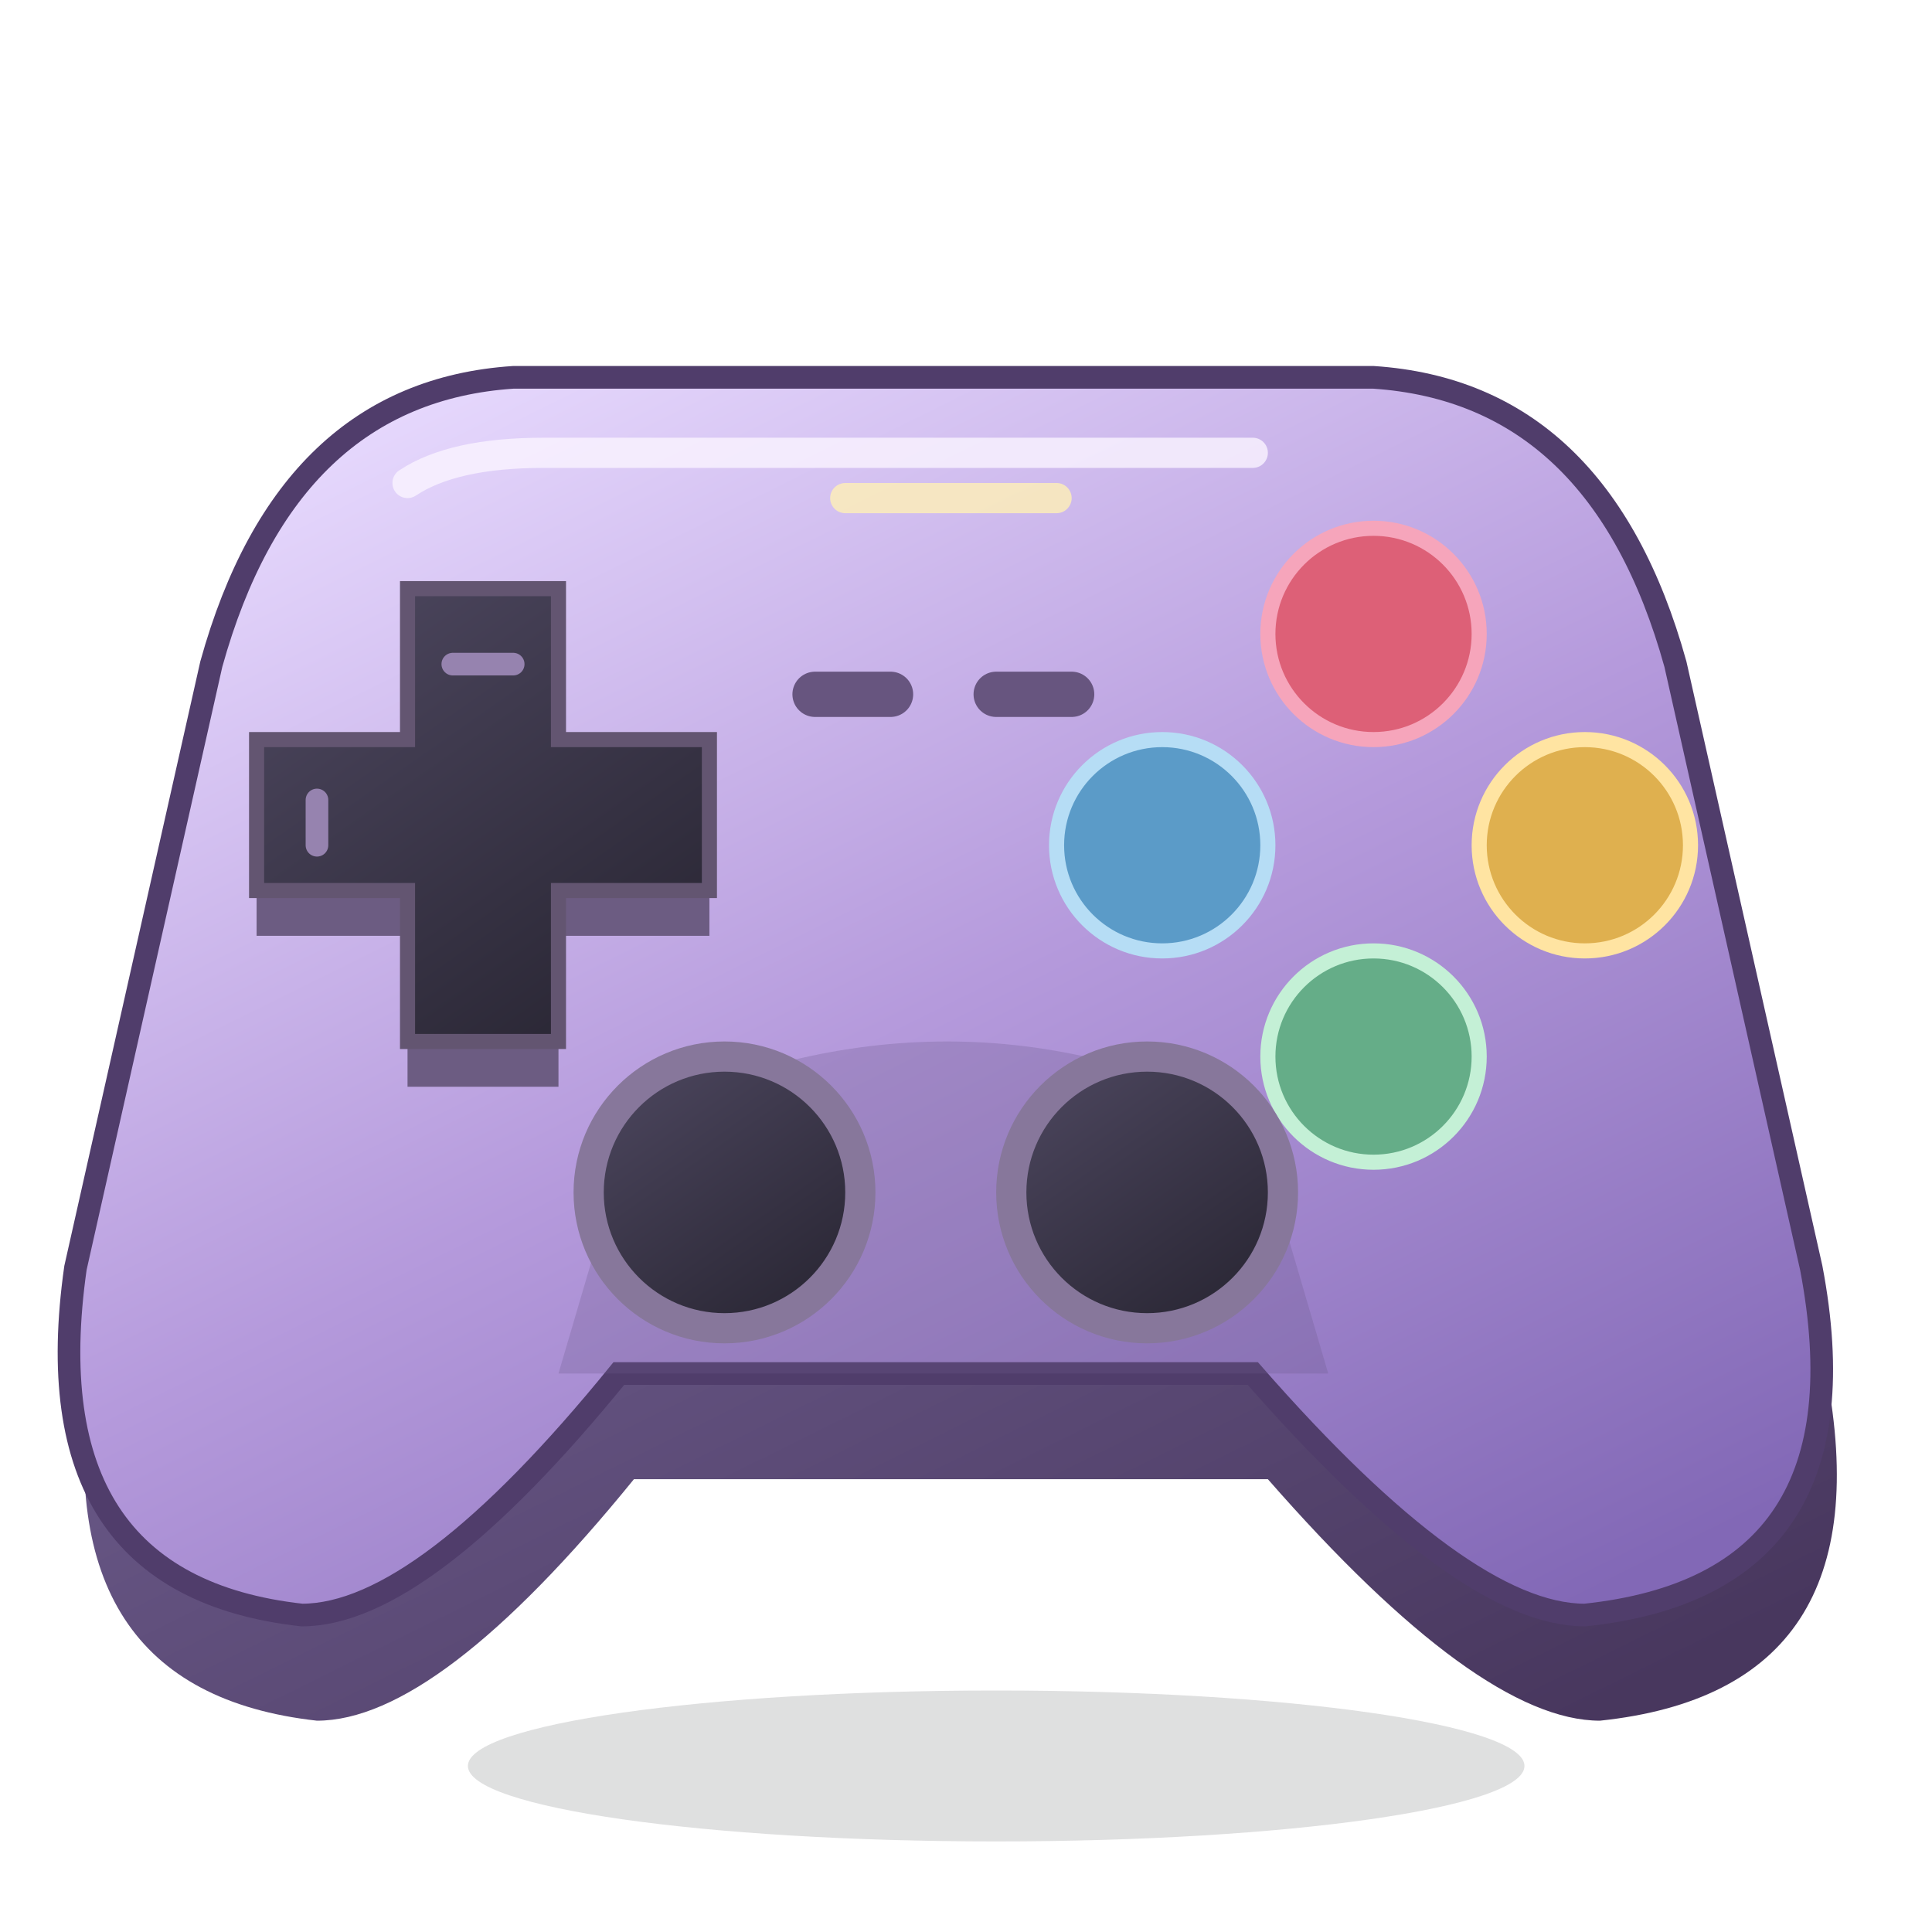
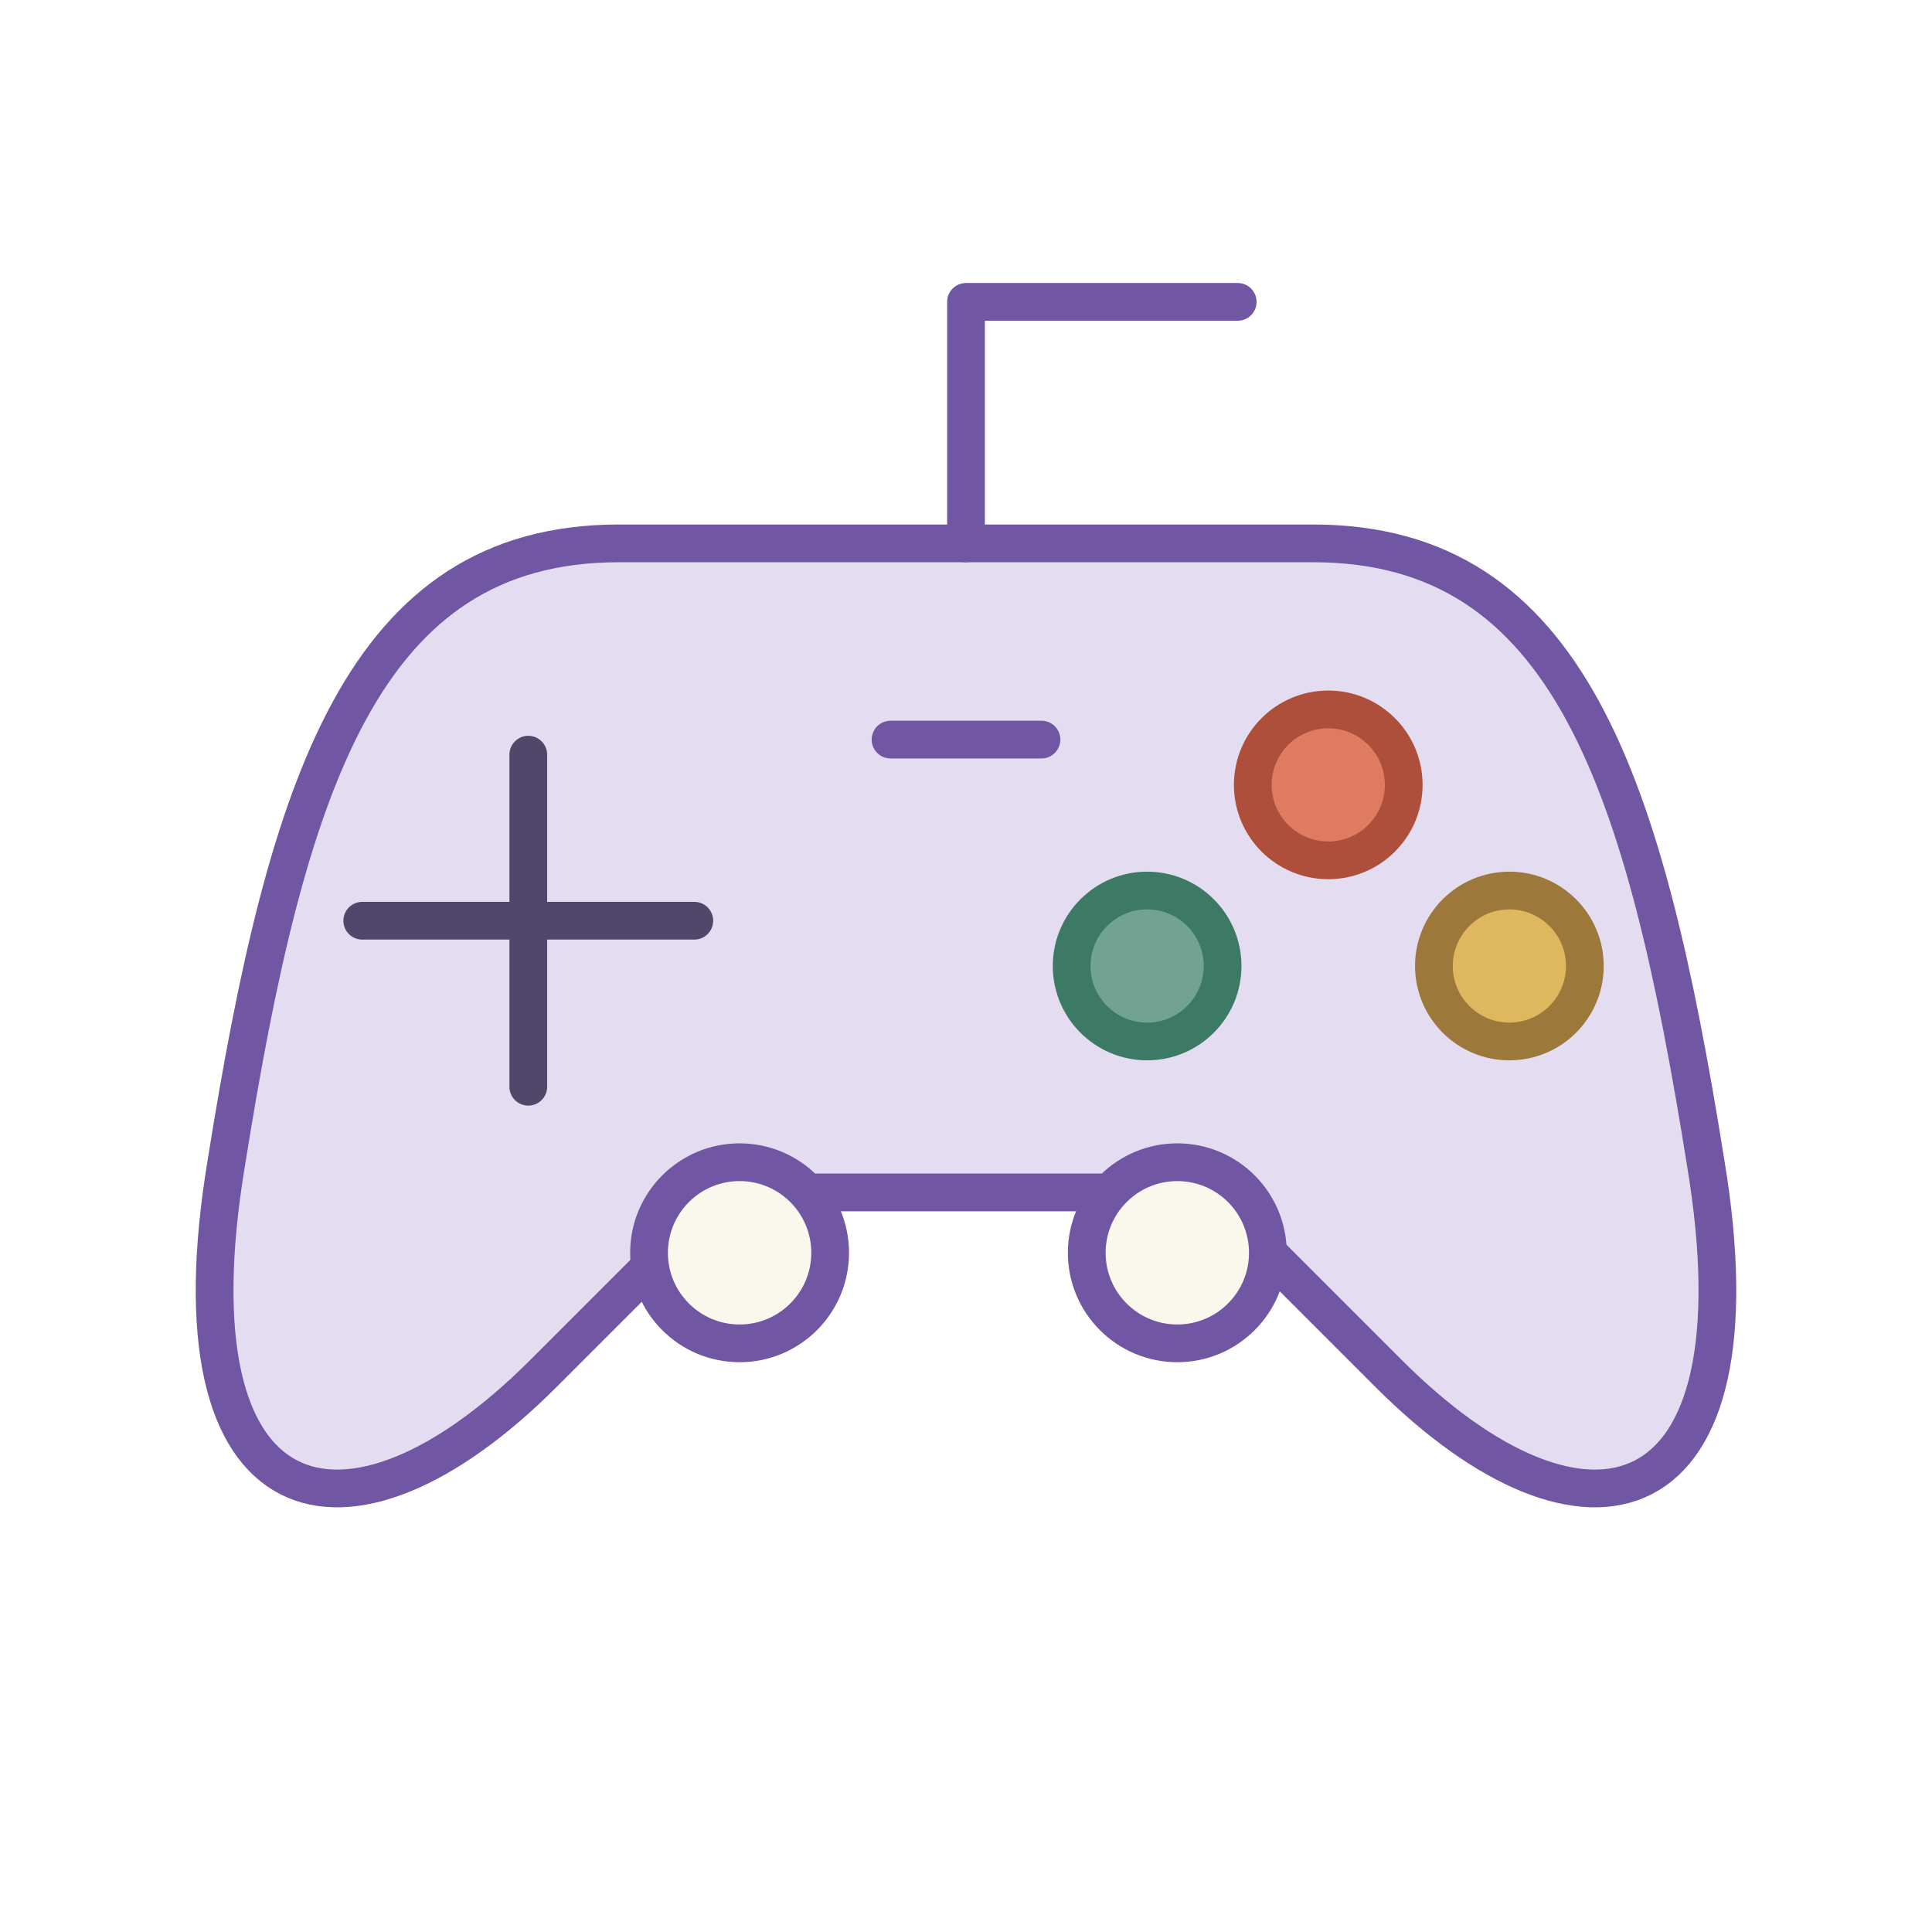
- <svg xmlns="http://www.w3.org/2000/svg" viewBox="0 0 128 128" fill="none">
-   <defs>
-     <linearGradient id="body" x1=".15" y1="0" x2=".85" y2="1">
-       <stop offset="0.000" stop-color="#e9dcff" />
-       <stop offset="0.500" stop-color="#b59adc" />
-       <stop offset="1.000" stop-color="#8268b6" />
-     </linearGradient>
-     <linearGradient id="edge" x1=".15" y1="0" x2=".85" y2="1">
-       <stop offset="0.000" stop-color="#8170a5" />
-       <stop offset="1.000" stop-color="#48375e" />
-     </linearGradient>
-     <linearGradient id="dark" x1=".15" y1="0" x2=".85" y2="1">
-       <stop offset="0.000" stop-color="#4c465e" />
-       <stop offset="1.000" stop-color="#282532" />
-     </linearGradient>
-   </defs>
-   <ellipse cx="66" cy="117" rx="35" ry="5" fill="#0a0c10" opacity=".13" />
-   <path d="M35 32q-15 1-20 19L6 91q-3 21 15 23 8 0 21-16h42q14 16 22 16 19-2 15-23l-9-40q-5-18-20-19Z" fill="url(#edge)" />
-   <path d="M34 25q-15 1-20 19L5 84q-3 21 15 23 8 0 21-16h42q14 16 22 16 19-2 15-23l-9-40q-5-18-20-19Z" fill="url(#body)" stroke="#503d6b" stroke-width="1.5" />
-   <path d="M27 32q3-2 9-2h47" stroke="#faf4ff" stroke-width="2" stroke-linecap="round" opacity=".8" />
-   <path d="M42 74q21-10 41 0l5 17H37Z" fill="#6d5b8b" opacity=".28" />
-   <path d="M27 42h10v10h10v10H37v10H27V62H17V52h10Z" fill="#6c5c82" />
-   <path d="M27 39h10v10h10v10H37v10H27V59H17V49h10Z" fill="url(#dark)" stroke="#635571" />
-   <path d="M30 44h4M21 53v3" stroke="#9683af" stroke-width="1.5" stroke-linecap="round" />
-   <circle cx="91" cy="42" r="7" fill="#dd6077" stroke="#f6a5bb" />
-   <circle cx="105" cy="56" r="7" fill="#dfb04f" stroke="#ffe4a2" />
-   <circle cx="77" cy="56" r="7" fill="#5b9bc8" stroke="#b6ddf5" />
-   <circle cx="91" cy="70" r="7" fill="#65ad88" stroke="#c4f0d6" />
-   <circle cx="48" cy="79" r="9" fill="url(#dark)" stroke="#87779b" stroke-width="2" />
-   <circle cx="76" cy="79" r="9" fill="url(#dark)" stroke="#87779b" stroke-width="2" />
-   <path d="M54 46h5m7 0h5" stroke="#67557f" stroke-width="3" stroke-linecap="round" />
-   <path d="M56 33h14" stroke="#fff0b6" stroke-width="2" stroke-linecap="round" opacity=".8" />
+ <svg xmlns="http://www.w3.org/2000/svg" viewBox="0 0 128 128" fill="none" stroke="#7056a3" stroke-width="2.5" stroke-linecap="round" stroke-linejoin="round">
+   <path d="M41 36h46c17 0 22 16 26 41 4 24-8 27-21 14l-12-12H48L36 91C23 104 11 101 15 77c4-25 9-41 26-41Z" fill="#e4dcf0" />
+   <path d="M35 50v22M24 61h22" stroke="#51476a" />
+   <circle cx="88" cy="52" r="5" fill="#df7b60" stroke="#ad4f3b" />
+   <circle cx="100" cy="64" r="5" fill="#deb75e" stroke="#9c783a" />
+   <circle cx="76" cy="64" r="5" fill="#72a392" stroke="#3c7a65" />
+   <path d="M59 49h10M64 36V20h18" />
+   <circle cx="49" cy="83" r="6" fill="#faf7ed" />
+   <circle cx="78" cy="83" r="6" fill="#faf7ed" />
</svg>
